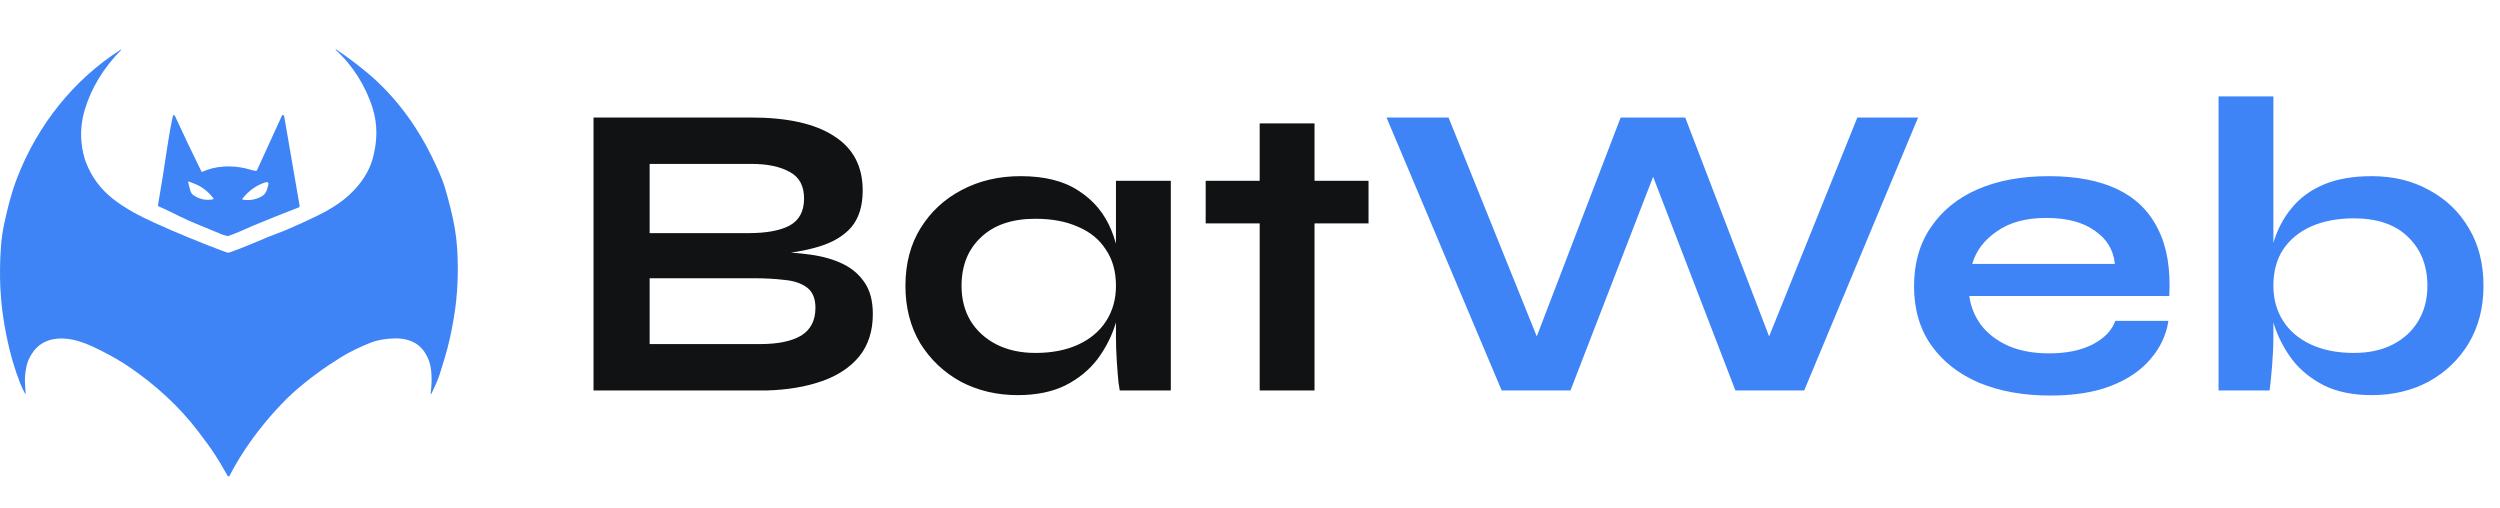
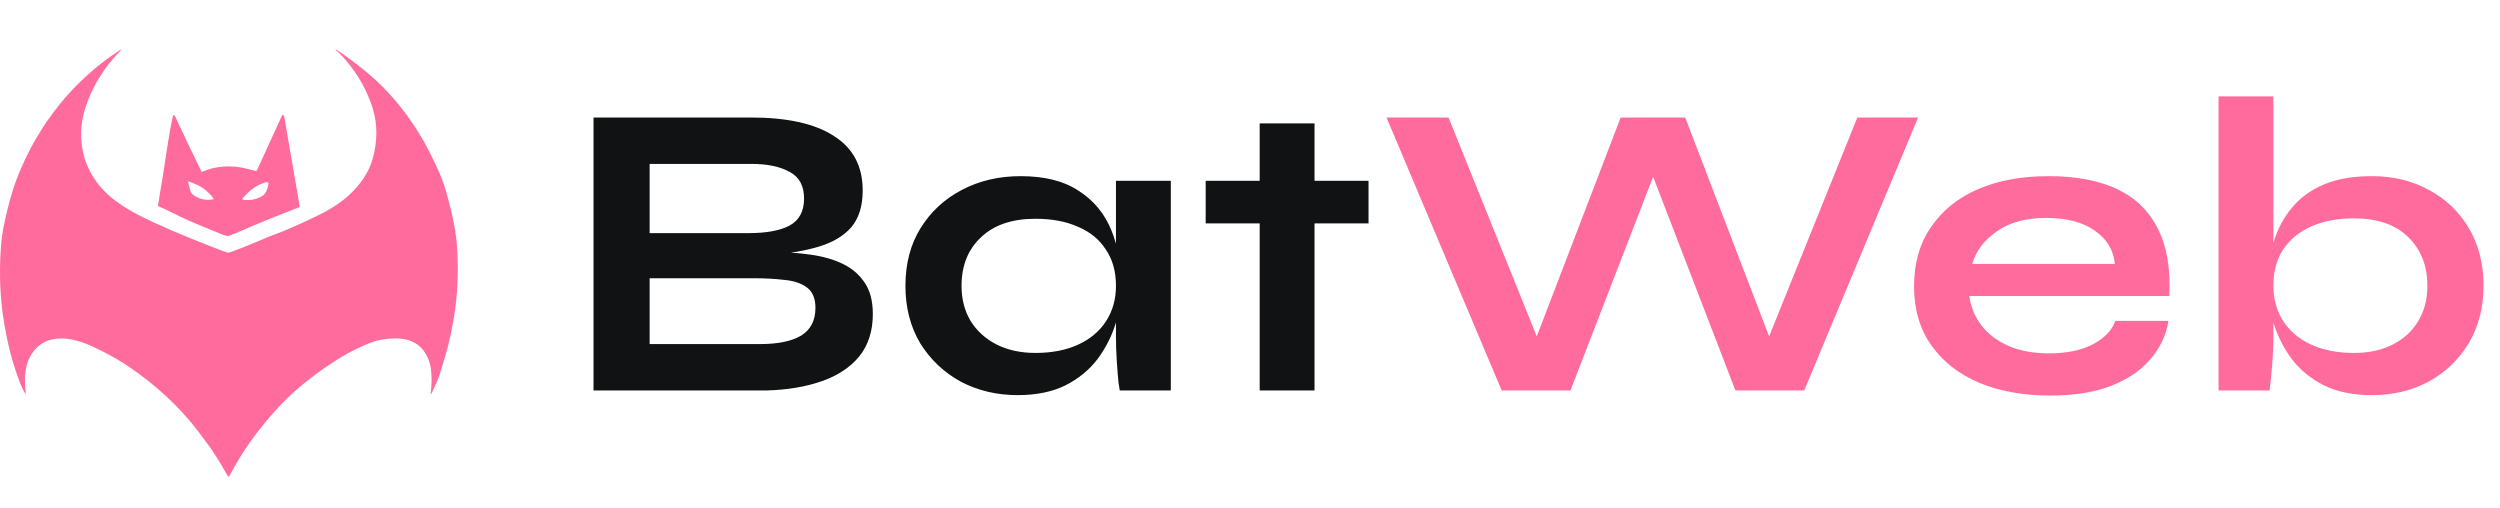
<svg xmlns="http://www.w3.org/2000/svg" width="557" height="113" viewBox="0 0 557 113" fill="none">
-   <path d="M51.169 56.246C53.978 55.231 57.109 53.934 59.998 52.693C61.078 52.229 62.121 51.916 63.173 51.474C66.016 50.281 68.71 49.052 71.257 47.786C72.611 47.111 73.922 46.35 75.188 45.502C78.644 43.189 81.848 39.531 82.996 35.482C84.131 31.479 84.142 27.689 83.029 24.111C81.506 19.201 78.498 14.447 74.767 11.096C74.759 11.09 74.758 11.083 74.764 11.075L74.803 11.027C74.827 10.997 74.854 10.992 74.884 11.012C77.341 12.653 79.725 14.444 82.037 16.386C87.973 21.372 92.791 27.915 96.196 34.877C97.323 37.177 98.459 39.571 99.179 41.975C99.573 43.288 99.983 44.811 100.41 46.542C101.133 49.462 101.664 52.275 101.855 55.35C102.187 60.713 101.949 65.813 101.142 70.65C100.584 74.008 99.924 76.956 99.16 79.494C98.792 80.72 98.393 82.019 97.964 83.392C97.531 84.784 96.869 86.077 96.271 87.412C95.999 88.013 95.905 87.987 95.986 87.333C96.203 85.571 96.22 83.918 96.037 82.373C95.861 80.902 95.365 79.57 94.549 78.377C93.026 76.151 90.644 75.352 88.004 75.397C85.92 75.433 84.123 75.747 82.613 76.342C80.408 77.207 78.036 78.32 75.942 79.611C72.225 81.902 68.773 84.448 65.584 87.25C64.492 88.208 63.362 89.314 62.196 90.569C57.828 95.258 54.014 100.426 51.14 106.005C51.095 106.092 51.023 106.136 50.926 106.137C50.828 106.14 50.755 106.098 50.707 106.013C49.656 104.128 48.702 102.528 47.844 101.211C46.994 99.907 45.73 98.16 44.051 95.973C39.83 90.473 34.653 85.757 28.774 81.742C27.026 80.548 24.945 79.343 22.534 78.126C20.134 76.919 17.714 75.835 15.15 75.503C12.111 75.106 9.167 75.886 7.378 78.406C6.735 79.31 6.19 80.326 5.937 81.421C5.567 83.026 5.46 84.611 5.616 86.178C5.664 86.663 5.695 87.163 5.709 87.68C5.716 87.846 5.677 87.856 5.595 87.711C5.151 86.919 4.772 86.115 4.456 85.3C3.193 82.043 2.191 78.562 1.448 74.857C0.723 71.248 0.238 67.761 0.075 64.081C-0.059 61.061 -0.013 58.015 0.212 54.941C0.329 53.334 0.558 51.629 0.898 50.036C1.658 46.454 2.533 42.939 3.86 39.526C8.39 27.896 16.346 17.773 26.929 11.043C26.973 11.015 26.997 11.027 27 11.08C27.002 11.11 26.992 11.136 26.971 11.159C23.063 15.128 20.372 19.55 18.9 24.421C18.18 26.803 17.93 29.206 18.152 31.631C18.311 33.384 18.672 34.969 19.235 36.388C20.476 39.512 22.436 42.137 25.116 44.264C27.917 46.484 31.205 48.178 34.529 49.69C39.359 51.885 44.336 53.903 49.152 55.744C49.624 55.925 50.097 56.095 50.573 56.254C50.772 56.321 50.971 56.319 51.169 56.246Z" fill="#3E84F6" />
-   <path d="M45.061 38.289C47.964 36.921 51.53 36.792 54.624 37.495C55.414 37.674 56.176 37.952 56.97 38.073C57.107 38.094 57.205 38.041 57.264 37.913C59.166 33.778 61.019 29.725 62.822 25.755C62.888 25.613 63.014 25.597 63.202 25.705C63.263 25.74 63.299 25.792 63.31 25.861L66.758 45.877C66.771 45.946 66.76 46.011 66.724 46.073C66.689 46.135 66.638 46.179 66.572 46.205C63.179 47.51 59.787 48.868 56.396 50.28C54.586 51.03 52.759 51.946 50.846 52.58C50.771 52.606 50.695 52.609 50.618 52.59C50.116 52.463 49.782 52.367 49.617 52.297C47.656 51.489 45.717 50.689 43.801 49.897C42.46 49.34 41.244 48.797 40.154 48.266C38.542 47.479 36.961 46.657 35.326 45.97C35.28 45.951 35.245 45.919 35.221 45.876C35.198 45.832 35.19 45.786 35.199 45.738C35.935 41.471 36.635 37.084 37.298 32.581C37.659 30.13 38.073 27.862 38.542 25.777C38.551 25.733 38.574 25.698 38.611 25.673C38.648 25.648 38.689 25.64 38.733 25.648C38.85 25.667 38.933 25.733 38.984 25.846C40.816 29.826 42.784 33.953 44.889 38.229C44.905 38.261 44.929 38.283 44.963 38.294C44.996 38.306 45.029 38.304 45.061 38.289ZM43.621 41.049C43.108 40.827 42.582 40.621 42.043 40.429C42.027 40.424 42.012 40.423 41.996 40.426C41.98 40.429 41.966 40.436 41.953 40.446C41.942 40.457 41.932 40.47 41.927 40.487C41.922 40.502 41.921 40.518 41.923 40.534C42.059 41.197 42.222 41.85 42.413 42.493C42.543 42.925 42.784 43.263 43.138 43.507C44.441 44.4 45.871 44.703 47.428 44.416C47.456 44.41 47.482 44.398 47.504 44.381C47.526 44.362 47.542 44.339 47.552 44.312C47.563 44.286 47.565 44.258 47.562 44.23C47.558 44.201 47.547 44.175 47.529 44.153C46.424 42.733 45.122 41.697 43.621 41.049ZM59.345 40.572C57.235 41.149 55.366 42.519 54.017 44.27C54.002 44.289 53.995 44.31 53.992 44.333C53.989 44.357 53.991 44.38 54 44.402C54.009 44.423 54.022 44.442 54.041 44.457C54.059 44.472 54.08 44.481 54.103 44.485C55.566 44.722 56.95 44.489 58.255 43.784C59.336 43.201 59.541 42.122 59.809 41.039C59.844 40.895 59.812 40.773 59.713 40.67C59.665 40.623 59.608 40.589 59.542 40.572C59.477 40.554 59.41 40.555 59.345 40.572Z" fill="#3E84F6" />
+   <path d="M51.169 56.246C53.978 55.231 57.109 53.934 59.998 52.693C61.078 52.229 62.121 51.916 63.173 51.474C66.016 50.281 68.71 49.052 71.257 47.786C72.611 47.111 73.922 46.35 75.188 45.502C78.644 43.189 81.848 39.531 82.996 35.482C84.131 31.479 84.142 27.689 83.029 24.111C81.506 19.201 78.498 14.447 74.767 11.096C74.759 11.09 74.758 11.083 74.764 11.075L74.803 11.027C74.827 10.997 74.854 10.992 74.884 11.012C77.341 12.653 79.725 14.444 82.037 16.386C87.973 21.372 92.791 27.915 96.196 34.877C97.323 37.177 98.459 39.571 99.179 41.975C99.573 43.288 99.983 44.811 100.41 46.542C101.133 49.462 101.664 52.275 101.855 55.35C102.187 60.713 101.949 65.813 101.142 70.65C100.584 74.008 99.924 76.956 99.16 79.494C98.792 80.72 98.393 82.019 97.964 83.392C97.531 84.784 96.869 86.077 96.271 87.412C95.999 88.013 95.905 87.987 95.986 87.333C96.203 85.571 96.22 83.918 96.037 82.373C95.861 80.902 95.365 79.57 94.549 78.377C93.026 76.151 90.644 75.352 88.004 75.397C85.92 75.433 84.123 75.747 82.613 76.342C80.408 77.207 78.036 78.32 75.942 79.611C72.225 81.902 68.773 84.448 65.584 87.25C64.492 88.208 63.362 89.314 62.196 90.569C57.828 95.258 54.014 100.426 51.14 106.005C51.095 106.092 51.023 106.136 50.926 106.137C50.828 106.14 50.755 106.098 50.707 106.013C49.656 104.128 48.702 102.528 47.844 101.211C46.994 99.907 45.73 98.16 44.051 95.973C39.83 90.473 34.653 85.757 28.774 81.742C27.026 80.548 24.945 79.343 22.534 78.126C20.134 76.919 17.714 75.835 15.15 75.503C12.111 75.106 9.167 75.886 7.378 78.406C6.735 79.31 6.19 80.326 5.937 81.421C5.567 83.026 5.46 84.611 5.616 86.178C5.664 86.663 5.695 87.163 5.709 87.68C5.716 87.846 5.677 87.856 5.595 87.711C5.151 86.919 4.772 86.115 4.456 85.3C3.193 82.043 2.191 78.562 1.448 74.857C0.723 71.248 0.238 67.761 0.075 64.081C-0.059 61.061 -0.013 58.015 0.212 54.941C0.329 53.334 0.558 51.629 0.898 50.036C1.658 46.454 2.533 42.939 3.86 39.526C8.39 27.896 16.346 17.773 26.929 11.043C26.973 11.015 26.997 11.027 27 11.08C27.002 11.11 26.992 11.136 26.971 11.159C23.063 15.128 20.372 19.55 18.9 24.421C18.18 26.803 17.93 29.206 18.152 31.631C18.311 33.384 18.672 34.969 19.235 36.388C20.476 39.512 22.436 42.137 25.116 44.264C27.917 46.484 31.205 48.178 34.529 49.69C39.359 51.885 44.336 53.903 49.152 55.744C49.624 55.925 50.097 56.095 50.573 56.254C50.772 56.321 50.971 56.319 51.169 56.246Z" fill="#FF6B9D" />
+   <path d="M45.061 38.289C47.964 36.921 51.53 36.792 54.624 37.495C55.414 37.674 56.176 37.952 56.97 38.073C57.107 38.094 57.205 38.041 57.264 37.913C59.166 33.778 61.019 29.725 62.822 25.755C62.888 25.613 63.014 25.597 63.202 25.705C63.263 25.74 63.299 25.792 63.31 25.861L66.758 45.877C66.771 45.946 66.76 46.011 66.724 46.073C66.689 46.135 66.638 46.179 66.572 46.205C63.179 47.51 59.787 48.868 56.396 50.28C54.586 51.03 52.759 51.946 50.846 52.58C50.771 52.606 50.695 52.609 50.618 52.59C50.116 52.463 49.782 52.367 49.617 52.297C47.656 51.489 45.717 50.689 43.801 49.897C42.46 49.34 41.244 48.797 40.154 48.266C38.542 47.479 36.961 46.657 35.326 45.97C35.28 45.951 35.245 45.919 35.221 45.876C35.198 45.832 35.19 45.786 35.199 45.738C35.935 41.471 36.635 37.084 37.298 32.581C37.659 30.13 38.073 27.862 38.542 25.777C38.551 25.733 38.574 25.698 38.611 25.673C38.648 25.648 38.689 25.64 38.733 25.648C38.85 25.667 38.933 25.733 38.984 25.846C40.816 29.826 42.784 33.953 44.889 38.229C44.905 38.261 44.929 38.283 44.963 38.294C44.996 38.306 45.029 38.304 45.061 38.289ZM43.621 41.049C43.108 40.827 42.582 40.621 42.043 40.429C42.027 40.424 42.012 40.423 41.996 40.426C41.98 40.429 41.966 40.436 41.953 40.446C41.942 40.457 41.932 40.47 41.927 40.487C41.922 40.502 41.921 40.518 41.923 40.534C42.059 41.197 42.222 41.85 42.413 42.493C42.543 42.925 42.784 43.263 43.138 43.507C44.441 44.4 45.871 44.703 47.428 44.416C47.456 44.41 47.482 44.398 47.504 44.381C47.526 44.362 47.542 44.339 47.552 44.312C47.563 44.286 47.565 44.258 47.562 44.23C47.558 44.201 47.547 44.175 47.529 44.153C46.424 42.733 45.122 41.697 43.621 41.049ZM59.345 40.572C57.235 41.149 55.366 42.519 54.017 44.27C54.002 44.289 53.995 44.31 53.992 44.333C53.989 44.357 53.991 44.38 54 44.402C54.009 44.423 54.022 44.442 54.041 44.457C54.059 44.472 54.08 44.481 54.103 44.485C55.566 44.722 56.95 44.489 58.255 43.784C59.336 43.201 59.541 42.122 59.809 41.039C59.844 40.895 59.812 40.773 59.713 40.67C59.665 40.623 59.608 40.589 59.542 40.572C59.477 40.554 59.41 40.555 59.345 40.572Z" fill="#FF6B9D" />
  <path d="M132.238 87V26.182H167.3C175.447 26.182 181.619 27.561 185.818 30.318C190.079 33.013 192.21 37.055 192.21 42.444C192.21 45.891 191.364 48.617 189.672 50.622C187.98 52.565 185.567 54.006 182.434 54.946C179.363 55.886 175.729 56.481 171.53 56.732L171.906 56.074C174.977 56.137 177.859 56.356 180.554 56.732C183.311 57.108 185.724 57.797 187.792 58.8C189.86 59.803 191.489 61.213 192.68 63.03C193.871 64.785 194.466 67.103 194.466 69.986C194.466 73.746 193.463 76.879 191.458 79.386C189.453 81.83 186.664 83.679 183.092 84.932C179.52 86.185 175.384 86.875 170.684 87H132.238ZM144.74 76.66H169.368C173.316 76.66 176.355 76.033 178.486 74.78C180.617 73.464 181.682 71.396 181.682 68.576C181.682 66.508 181.055 65.004 179.802 64.064C178.549 63.124 176.888 62.56 174.82 62.372C172.752 62.121 170.527 61.996 168.146 61.996H144.74V76.66ZM144.74 51.938H166.83C170.778 51.938 173.817 51.374 175.948 50.246C178.079 49.055 179.144 47.05 179.144 44.23C179.144 41.41 178.079 39.436 175.948 38.308C173.817 37.117 170.997 36.522 167.488 36.522H144.74V51.938ZM226.734 88.034C222.096 88.034 217.866 87.031 214.044 85.026C210.284 82.958 207.276 80.107 205.02 76.472C202.826 72.775 201.73 68.513 201.73 63.688C201.73 58.737 202.858 54.445 205.114 50.81C207.37 47.175 210.409 44.355 214.232 42.35C218.117 40.282 222.504 39.248 227.392 39.248C232.781 39.248 237.105 40.345 240.364 42.538C243.685 44.669 246.098 47.583 247.602 51.28C249.106 54.977 249.858 59.113 249.858 63.688C249.858 66.445 249.419 69.265 248.542 72.148C247.664 74.968 246.317 77.6 244.5 80.044C242.682 82.425 240.301 84.368 237.356 85.872C234.41 87.313 230.87 88.034 226.734 88.034ZM230.682 78.634C234.379 78.634 237.575 78.007 240.27 76.754C242.964 75.501 245.032 73.746 246.474 71.49C247.915 69.234 248.636 66.633 248.636 63.688C248.636 60.492 247.884 57.797 246.38 55.604C244.938 53.348 242.87 51.656 240.176 50.528C237.544 49.337 234.379 48.742 230.682 48.742C225.48 48.742 221.438 50.121 218.556 52.878C215.673 55.573 214.232 59.176 214.232 63.688C214.232 66.696 214.921 69.328 216.3 71.584C217.678 73.777 219.59 75.501 222.034 76.754C224.54 78.007 227.423 78.634 230.682 78.634ZM248.636 40.282H260.856V87H249.482C249.482 87 249.388 86.405 249.2 85.214C249.074 83.961 248.949 82.394 248.824 80.514C248.698 78.634 248.636 76.785 248.636 74.968V40.282ZM268.625 40.282H304.909V49.776H268.625V40.282ZM280.657 27.498H292.877V87H280.657V27.498Z" fill="#101213" />
-   <path d="M334.575 87L308.913 26.182H322.731L344.445 80.044L340.403 80.138L361.083 26.182H375.465L396.145 80.138L392.103 80.044L413.817 26.182H427.353L401.973 87H386.651L366.347 34.266H370.295L349.897 87H334.575ZM471.286 71.49H483.13C482.629 74.686 481.282 77.537 479.088 80.044C476.958 82.551 474.044 84.525 470.346 85.966C466.649 87.407 462.137 88.128 456.81 88.128C450.857 88.128 445.593 87.188 441.018 85.308C436.444 83.365 432.872 80.577 430.302 76.942C427.733 73.307 426.448 68.921 426.448 63.782C426.448 58.643 427.702 54.257 430.208 50.622C432.715 46.925 436.193 44.105 440.642 42.162C445.154 40.219 450.418 39.248 456.434 39.248C462.576 39.248 467.683 40.219 471.756 42.162C475.83 44.105 478.838 47.05 480.78 50.998C482.786 54.883 483.632 59.865 483.318 65.944H438.762C439.076 68.325 439.953 70.487 441.394 72.43C442.898 74.373 444.904 75.908 447.41 77.036C449.98 78.164 453.019 78.728 456.528 78.728C460.414 78.728 463.641 78.07 466.21 76.754C468.842 75.375 470.534 73.621 471.286 71.49ZM455.87 48.554C451.358 48.554 447.692 49.557 444.872 51.562C442.052 53.505 440.235 55.917 439.42 58.8H471.192C470.879 55.667 469.375 53.191 466.68 51.374C464.048 49.494 460.445 48.554 455.87 48.554ZM528.413 88.034C524.277 88.034 520.737 87.313 517.791 85.872C514.846 84.368 512.465 82.425 510.647 80.044C508.83 77.6 507.483 74.968 506.605 72.148C505.728 69.265 505.289 66.445 505.289 63.688C505.289 60.241 505.697 57.045 506.511 54.1C507.389 51.155 508.736 48.585 510.553 46.392C512.371 44.136 514.752 42.381 517.697 41.128C520.643 39.875 524.215 39.248 528.413 39.248C533.239 39.248 537.5 40.282 541.197 42.35C544.957 44.355 547.903 47.175 550.033 50.81C552.227 54.445 553.323 58.737 553.323 63.688C553.323 68.513 552.227 72.775 550.033 76.472C547.84 80.107 544.863 82.958 541.103 85.026C537.343 87.031 533.113 88.034 528.413 88.034ZM524.465 78.634C527.787 78.634 530.669 78.007 533.113 76.754C535.557 75.501 537.437 73.777 538.753 71.584C540.132 69.328 540.821 66.696 540.821 63.688C540.821 59.176 539.38 55.541 536.497 52.784C533.677 50.027 529.667 48.648 524.465 48.648C520.831 48.648 517.666 49.243 514.971 50.434C512.277 51.625 510.177 53.348 508.673 55.604C507.232 57.797 506.511 60.492 506.511 63.688C506.511 66.633 507.232 69.234 508.673 71.49C510.115 73.746 512.183 75.501 514.877 76.754C517.572 78.007 520.768 78.634 524.465 78.634ZM506.511 21.482V74.968C506.511 76.973 506.417 79.135 506.229 81.454C506.041 83.71 505.853 85.559 505.665 87H494.291V21.482H506.511Z" fill="#3E84F6" />
+   <path d="M334.575 87L308.913 26.182H322.731L344.445 80.044L340.403 80.138L361.083 26.182H375.465L396.145 80.138L392.103 80.044L413.817 26.182H427.353L401.973 87H386.651L366.347 34.266H370.295L349.897 87H334.575ZM471.286 71.49H483.13C482.629 74.686 481.282 77.537 479.088 80.044C476.958 82.551 474.044 84.525 470.346 85.966C466.649 87.407 462.137 88.128 456.81 88.128C450.857 88.128 445.593 87.188 441.018 85.308C436.444 83.365 432.872 80.577 430.302 76.942C427.733 73.307 426.448 68.921 426.448 63.782C426.448 58.643 427.702 54.257 430.208 50.622C432.715 46.925 436.193 44.105 440.642 42.162C445.154 40.219 450.418 39.248 456.434 39.248C462.576 39.248 467.683 40.219 471.756 42.162C475.83 44.105 478.838 47.05 480.78 50.998C482.786 54.883 483.632 59.865 483.318 65.944H438.762C439.076 68.325 439.953 70.487 441.394 72.43C442.898 74.373 444.904 75.908 447.41 77.036C449.98 78.164 453.019 78.728 456.528 78.728C460.414 78.728 463.641 78.07 466.21 76.754C468.842 75.375 470.534 73.621 471.286 71.49ZM455.87 48.554C451.358 48.554 447.692 49.557 444.872 51.562C442.052 53.505 440.235 55.917 439.42 58.8H471.192C470.879 55.667 469.375 53.191 466.68 51.374C464.048 49.494 460.445 48.554 455.87 48.554ZM528.413 88.034C524.277 88.034 520.737 87.313 517.791 85.872C514.846 84.368 512.465 82.425 510.647 80.044C508.83 77.6 507.483 74.968 506.605 72.148C505.728 69.265 505.289 66.445 505.289 63.688C505.289 60.241 505.697 57.045 506.511 54.1C507.389 51.155 508.736 48.585 510.553 46.392C512.371 44.136 514.752 42.381 517.697 41.128C520.643 39.875 524.215 39.248 528.413 39.248C533.239 39.248 537.5 40.282 541.197 42.35C544.957 44.355 547.903 47.175 550.033 50.81C552.227 54.445 553.323 58.737 553.323 63.688C553.323 68.513 552.227 72.775 550.033 76.472C547.84 80.107 544.863 82.958 541.103 85.026C537.343 87.031 533.113 88.034 528.413 88.034ZM524.465 78.634C527.787 78.634 530.669 78.007 533.113 76.754C535.557 75.501 537.437 73.777 538.753 71.584C540.132 69.328 540.821 66.696 540.821 63.688C540.821 59.176 539.38 55.541 536.497 52.784C533.677 50.027 529.667 48.648 524.465 48.648C520.831 48.648 517.666 49.243 514.971 50.434C512.277 51.625 510.177 53.348 508.673 55.604C507.232 57.797 506.511 60.492 506.511 63.688C506.511 66.633 507.232 69.234 508.673 71.49C510.115 73.746 512.183 75.501 514.877 76.754C517.572 78.007 520.768 78.634 524.465 78.634ZM506.511 21.482V74.968C506.511 76.973 506.417 79.135 506.229 81.454C506.041 83.71 505.853 85.559 505.665 87H494.291V21.482H506.511Z" fill="#FF6B9D" />
</svg>
